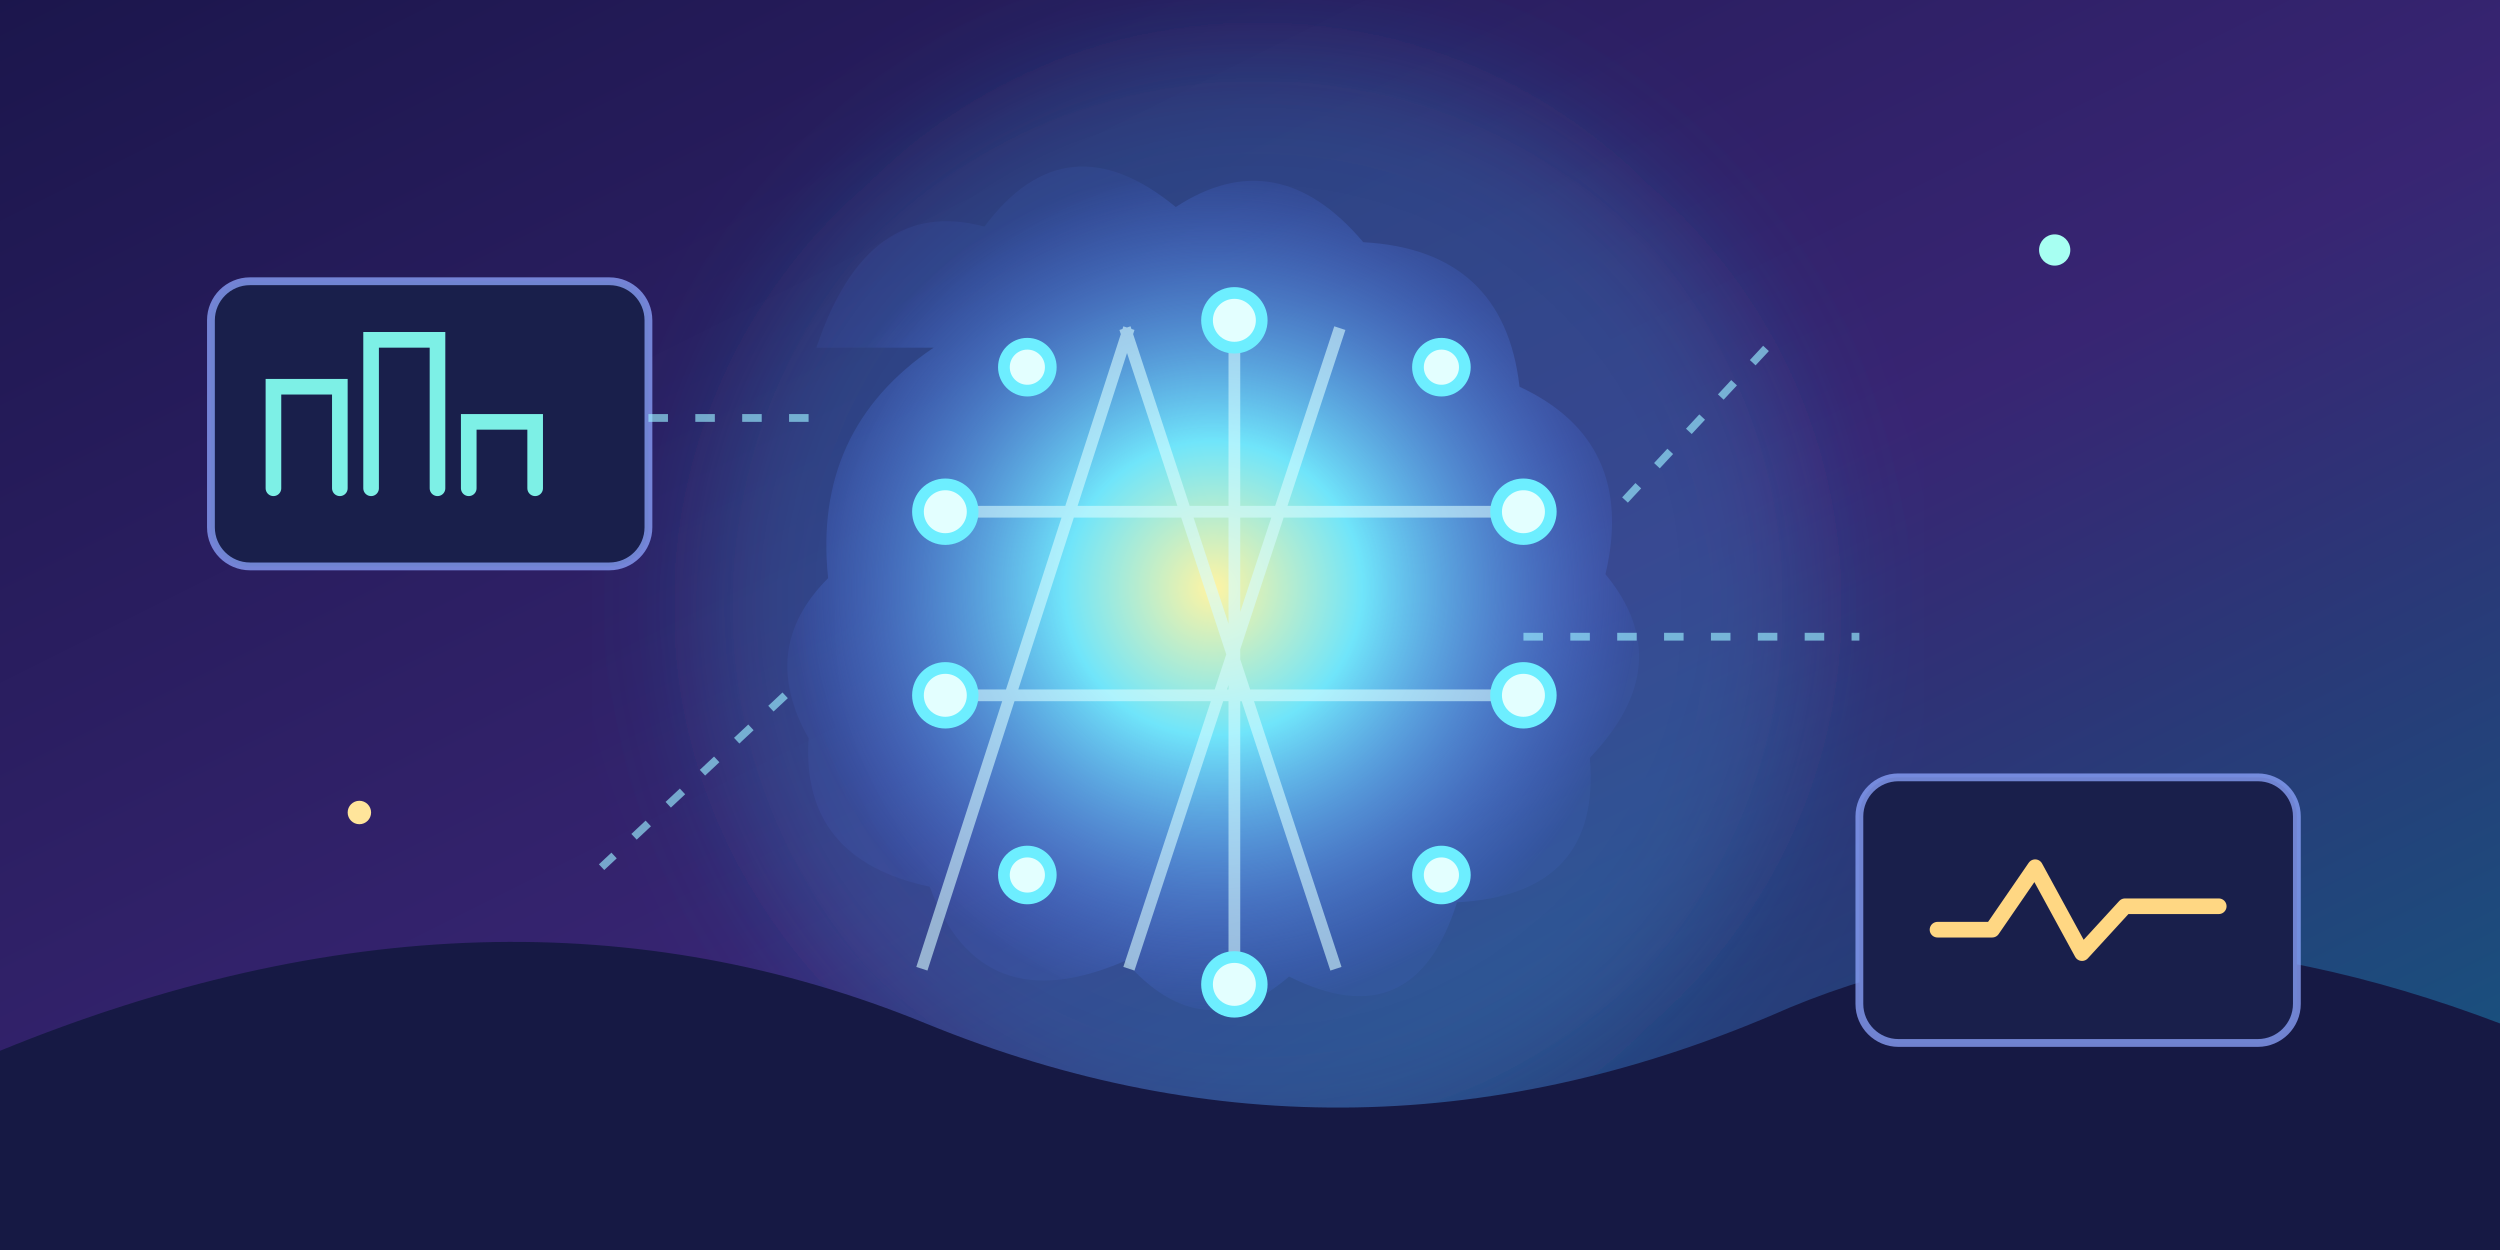
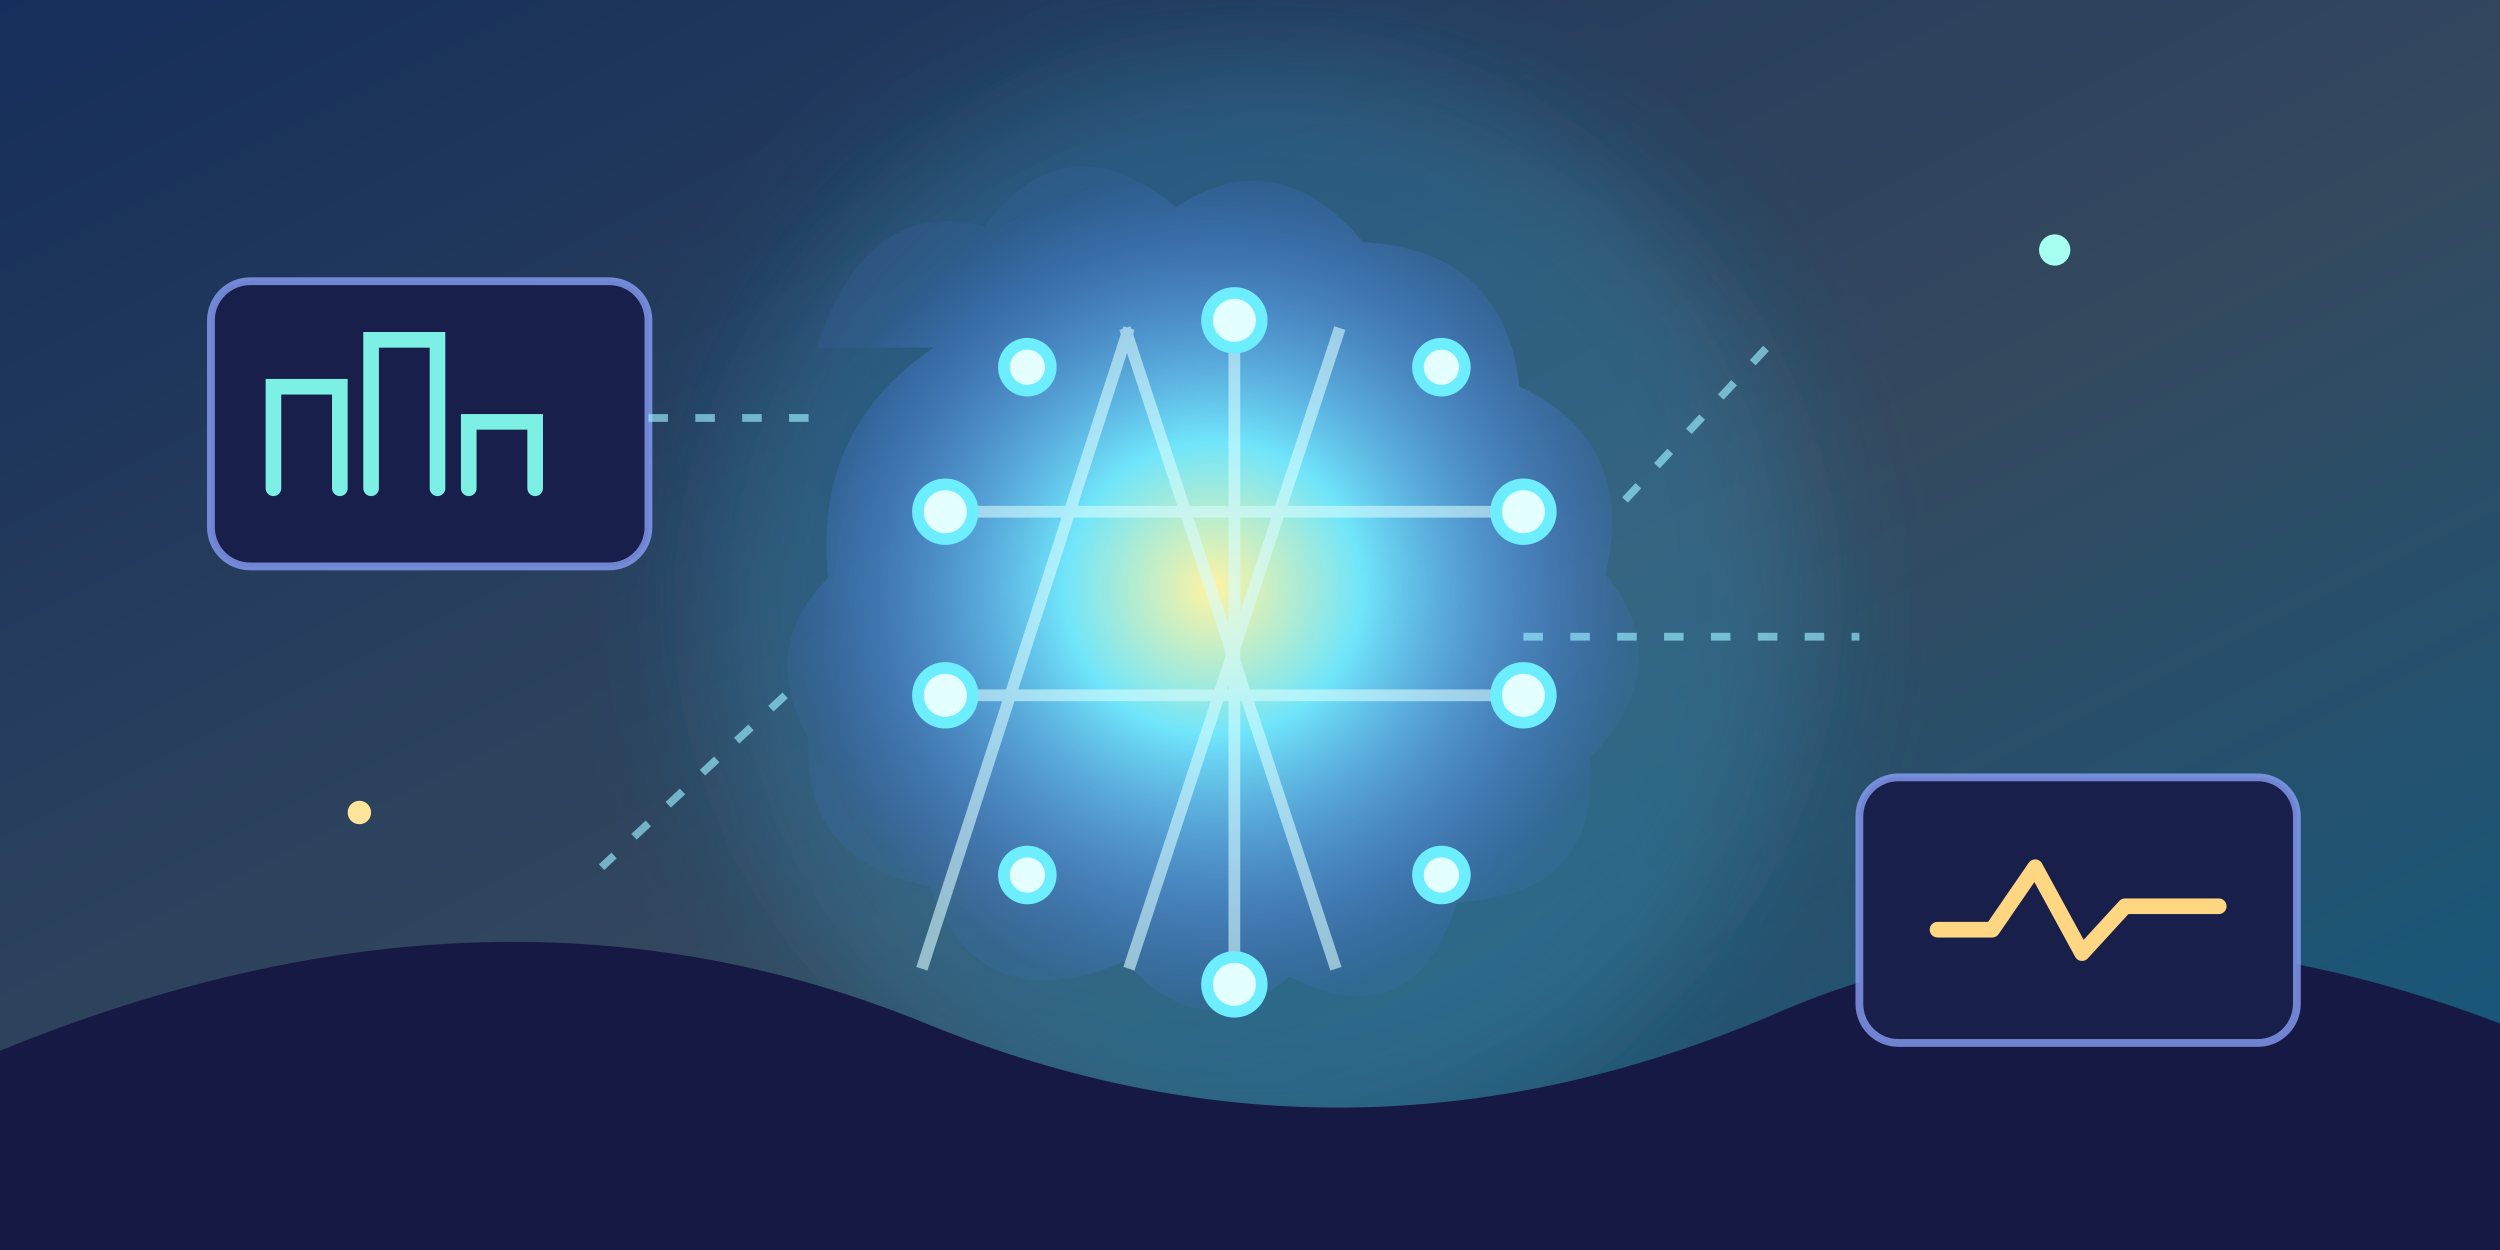
<svg xmlns="http://www.w3.org/2000/svg" viewBox="0 0 640 320" fill="none">
  <defs>
    <linearGradient id="bg" x2="1" y2="1">
-       <stop stop-color="#1b164c" />
-       <stop offset=".55" stop-color="#382573" />
+       <stop stop-color="#152e5b" />
+       <stop offset=".55" stop-color="#34495E" />
      <stop offset="1" stop-color="#125a80" />
    </linearGradient>
    <radialGradient id="core">
      <stop stop-color="#fff4a3" />
      <stop offset=".35" stop-color="#70e5fa" />
      <stop offset="1" stop-color="#5478ff" stop-opacity=".08" />
    </radialGradient>
    <filter id="glow">
      <feGaussianBlur stdDeviation="16" />
    </filter>
  </defs>
  <rect width="640" height="320" fill="url(#bg)" />
  <circle cx="322" cy="155" r="142" fill="#35caff" fill-opacity=".22" filter="url(#glow)" />
  <path d="M0 269q127-52 237-7t221-4q82-34 182 4v58H0v-51Z" fill="#161944" />
  <path d="M239 89q-31 21-27 59-18 18-5 41-2 31 31 38 13 35 50 19 20 23 42 4 32 16 43-19 37-2 34-37 23-24 4-47 8-34-22-48-4-35-40-37-22-26-48-9-28-23-49 5-30-8-43 31Z" fill="url(#core)" />
  <path d="M316 82v170m-74-121h148m-147 47h146m-101-94 54 164m-53-164-53 164m107-164-54 164" stroke="#d7fbff" stroke-opacity=".6" stroke-width="3" />
  <g fill="#e3ffff" stroke="#6deeff" stroke-width="3">
    <circle cx="316" cy="82" r="7" />
    <circle cx="242" cy="131" r="7" />
    <circle cx="390" cy="131" r="7" />
    <circle cx="242" cy="178" r="7" />
    <circle cx="390" cy="178" r="7" />
    <circle cx="316" cy="252" r="7" />
    <circle cx="263" cy="94" r="6" />
    <circle cx="369" cy="94" r="6" />
    <circle cx="263" cy="224" r="6" />
    <circle cx="369" cy="224" r="6" />
  </g>
  <rect x="54" y="72" width="112" height="73" rx="10" fill="#191f4b" stroke="#8da5ff" stroke-opacity=".75" stroke-width="2" />
  <path d="M70 125V99h17v26m8 0V87h17v38m8 0v-17h17v17" stroke="#7df0e6" stroke-width="4" stroke-linecap="round" />
  <rect x="476" y="199" width="112" height="68" rx="10" fill="#191f4b" stroke="#8da5ff" stroke-opacity=".75" stroke-width="2" />
  <path d="M496 238h14l11-16 12 22 11-12h24" stroke="#ffd783" stroke-width="4" stroke-linecap="round" stroke-linejoin="round" />
  <path d="M166 107h44m180 56h86m-275 15-47 44m262-94 40-43" stroke="#9aefff" stroke-opacity=".65" stroke-width="2" stroke-dasharray="5 7" />
  <circle cx="92" cy="208" r="3" fill="#ffe59b" />
  <circle cx="526" cy="64" r="4" fill="#a7fff2" />
</svg>
